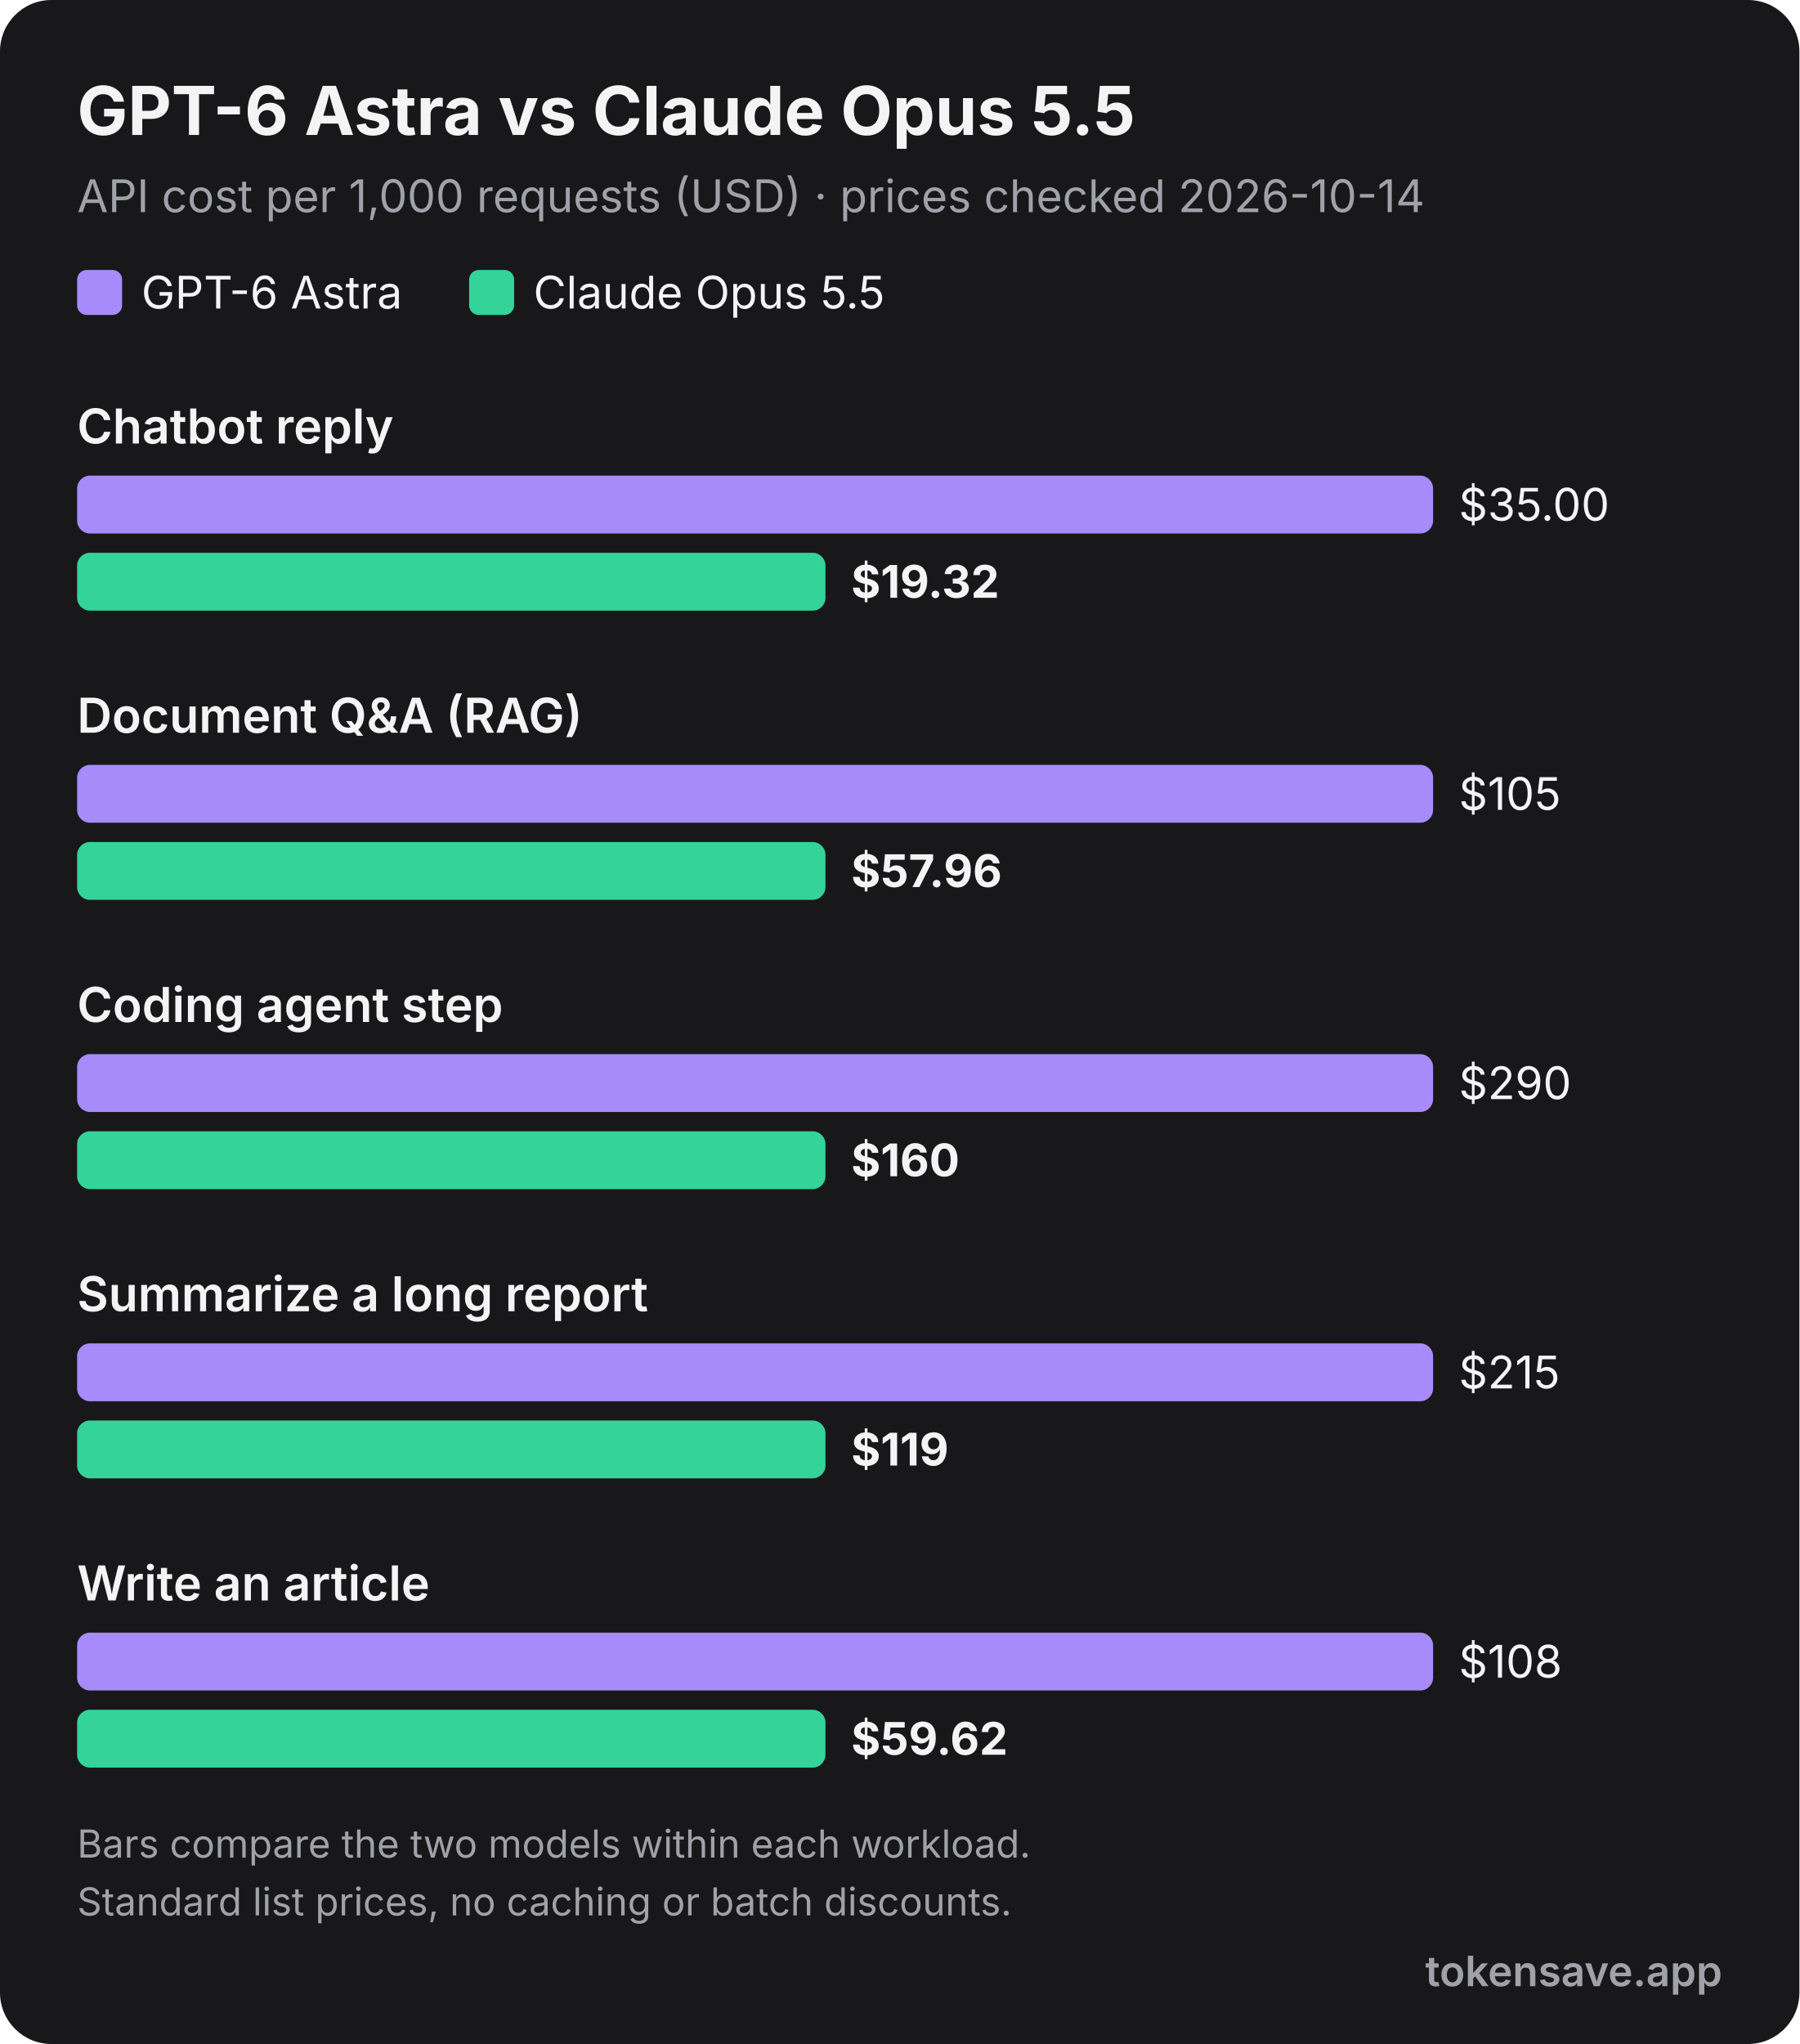
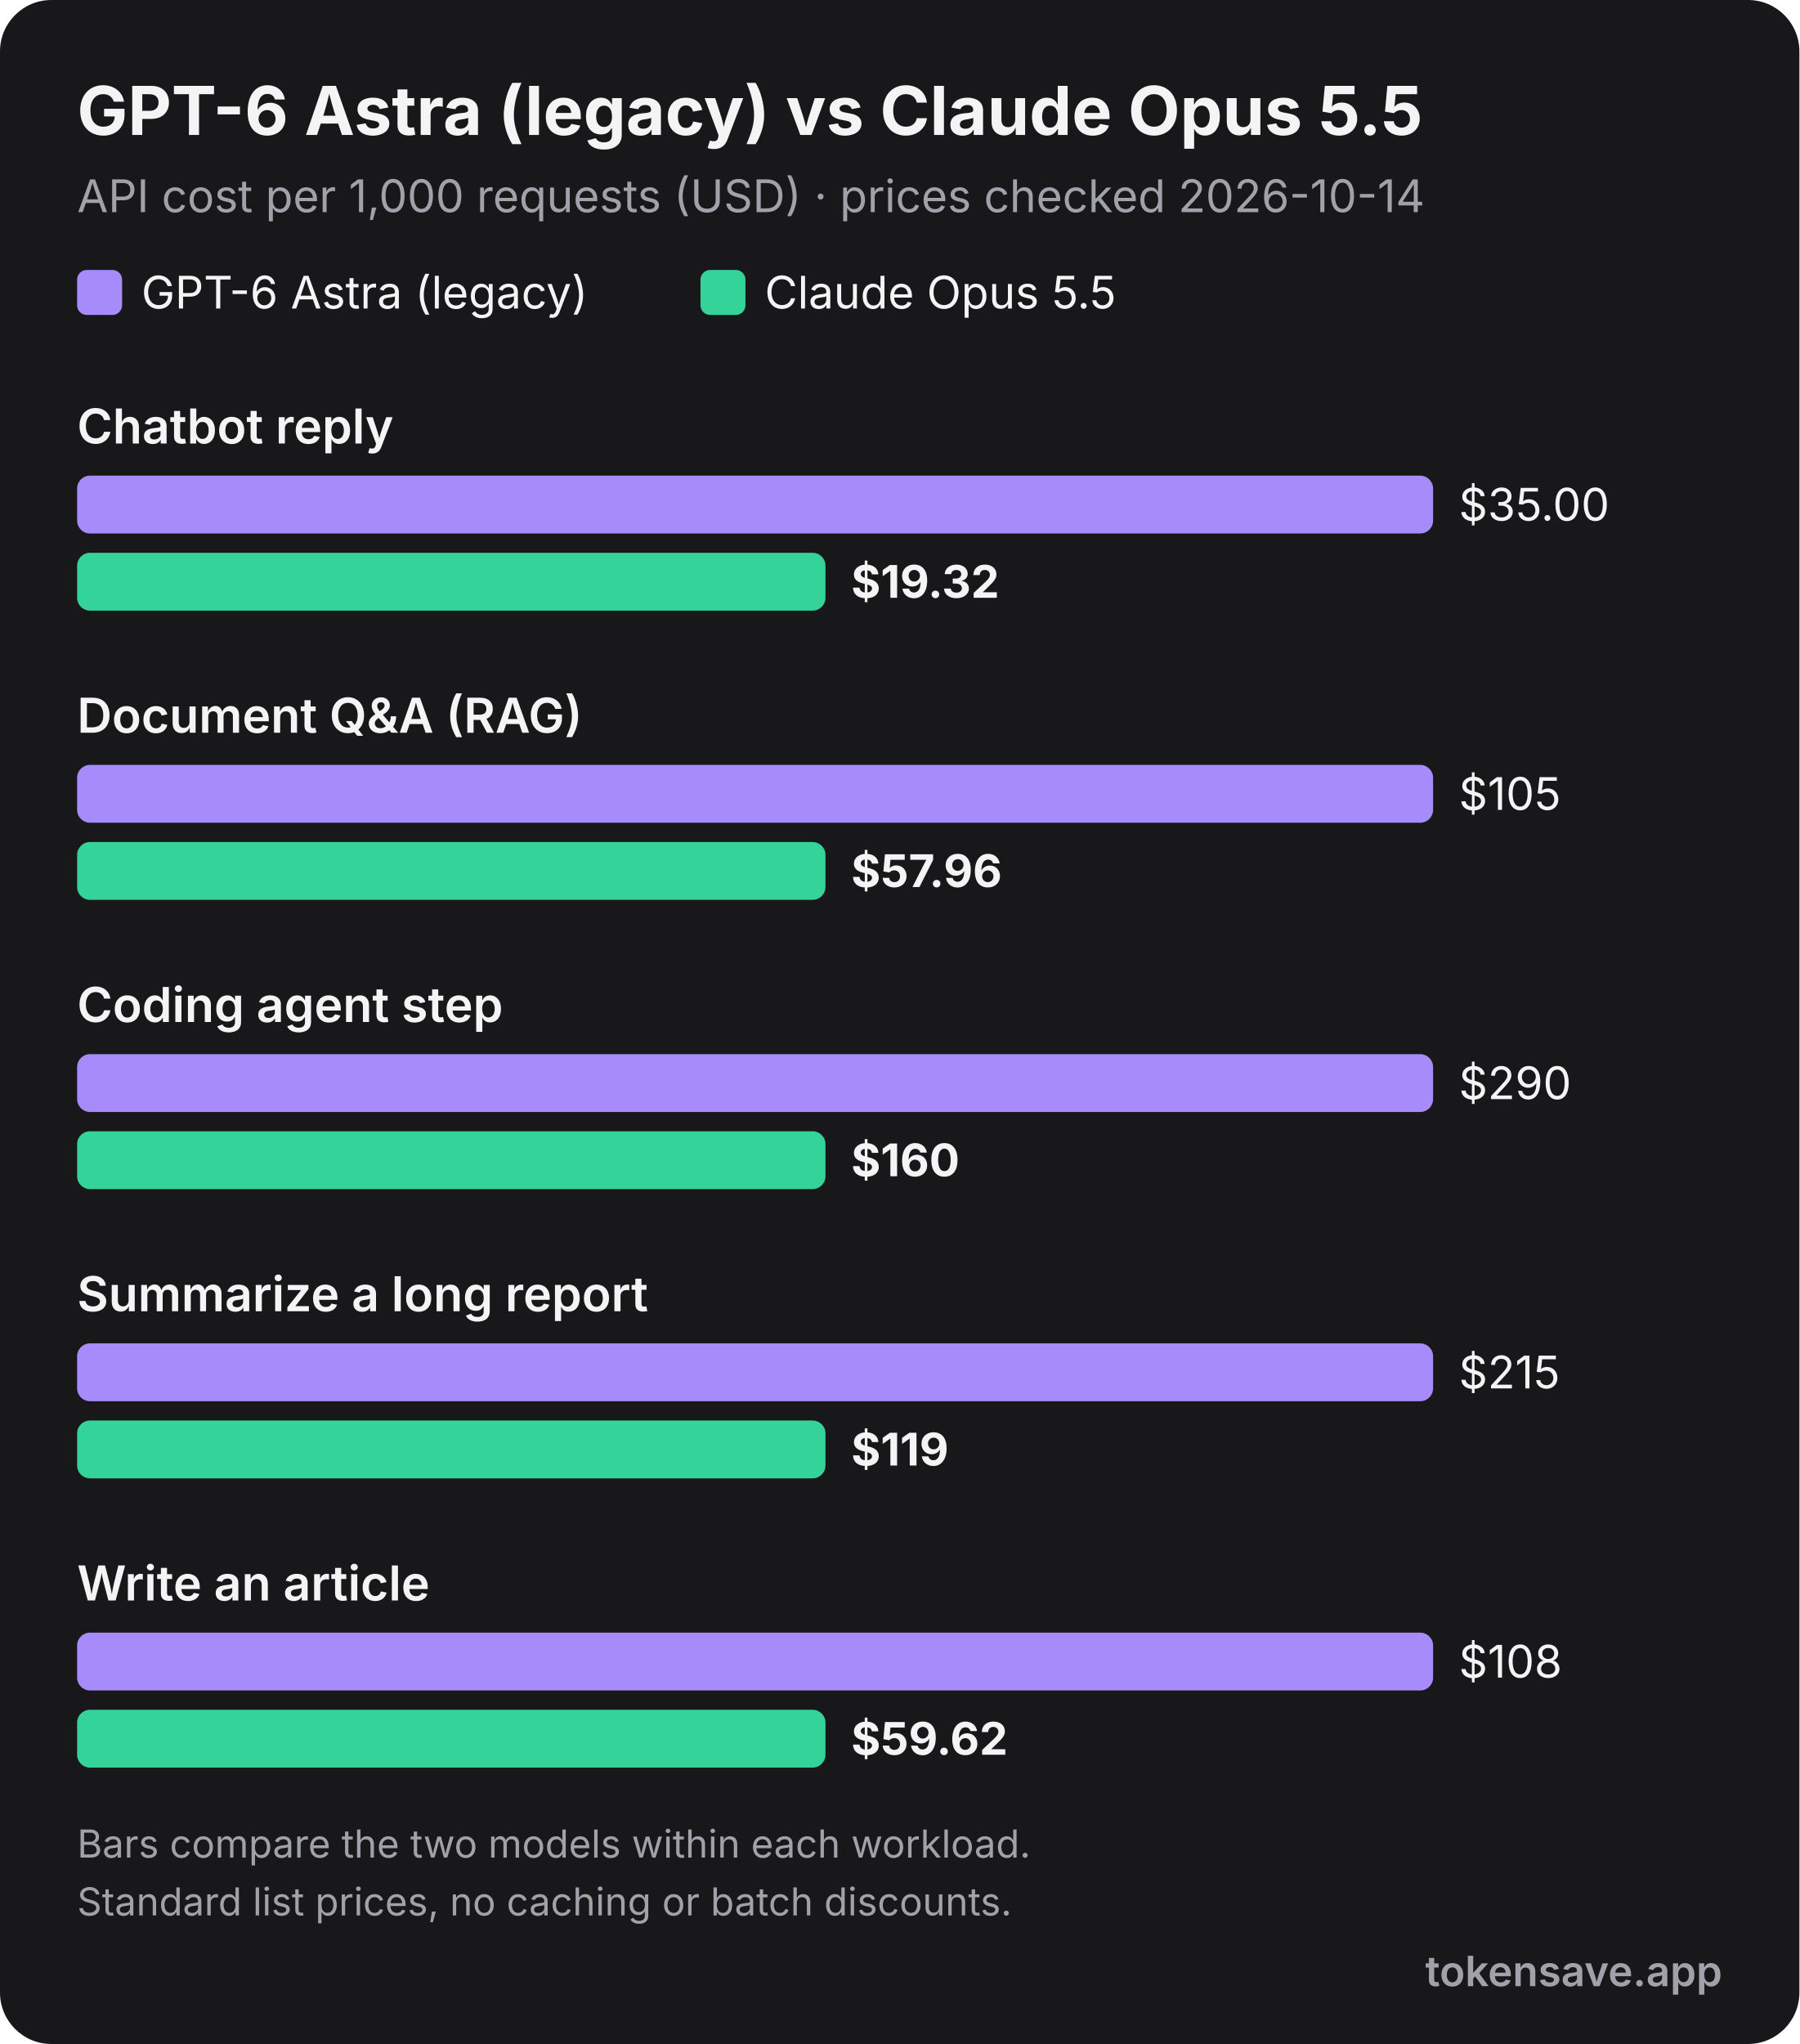
<svg xmlns="http://www.w3.org/2000/svg" viewBox="0 0 560 636" width="560" height="636" role="img" font-family="Inter, 'Segoe UI', Helvetica, Arial, sans-serif">
  <rect width="560" height="636" rx="16" fill="#18181b" />
-   <text x="24" y="42" font-size="21" font-weight="700" fill="#f4f4f5">GPT-6 Astra vs Claude Opus 5.5</text>
+   <text x="24" y="42" font-size="21" font-weight="700" fill="#f4f4f5">GPT-6 Astra (legacy) vs Claude Opus 5.5</text>
  <text x="24" y="66" font-size="14" fill="#a1a1aa">API cost per 1,000 requests (USD) · prices checked 2026-10-14</text>
  <rect x="24" y="84" width="14" height="14" rx="3" fill="#a78bfa" />
-   <text x="44" y="96" font-size="14" fill="#f4f4f5">GPT-6 Astra</text>
-   <rect x="146" y="84" width="14" height="14" rx="3" fill="#34d399" />
-   <text x="166" y="96" font-size="14" fill="#f4f4f5">Claude Opus 5.5</text>
+   <text x="44" y="96" font-size="14" fill="#f4f4f5">GPT-6 Astra (legacy)</text>
+   <rect x="218" y="84" width="14" height="14" rx="3" fill="#34d399" />
+   <text x="238" y="96" font-size="14" fill="#f4f4f5">Claude Opus 5.5</text>
  <text x="24" y="138" font-size="15" font-weight="600" fill="#f4f4f5">Chatbot reply</text>
  <rect x="24" y="148" width="422.0" height="18" rx="4" fill="#a78bfa" />
  <text x="454.0" y="162" font-size="14" font-weight="400" fill="#f4f4f5">$35.00</text>
  <rect x="24" y="172" width="232.9" height="18" rx="4" fill="#34d399" />
  <text x="264.9" y="186" font-size="14" font-weight="700" fill="#f4f4f5">$19.32</text>
  <text x="24" y="228" font-size="15" font-weight="600" fill="#f4f4f5">Document Q&amp;A (RAG)</text>
  <rect x="24" y="238" width="422.0" height="18" rx="4" fill="#a78bfa" />
  <text x="454.0" y="252" font-size="14" font-weight="400" fill="#f4f4f5">$105</text>
  <rect x="24" y="262" width="232.9" height="18" rx="4" fill="#34d399" />
  <text x="264.9" y="276" font-size="14" font-weight="700" fill="#f4f4f5">$57.96</text>
  <text x="24" y="318" font-size="15" font-weight="600" fill="#f4f4f5">Coding agent step</text>
  <rect x="24" y="328" width="422.0" height="18" rx="4" fill="#a78bfa" />
  <text x="454.0" y="342" font-size="14" font-weight="400" fill="#f4f4f5">$290</text>
  <rect x="24" y="352" width="232.9" height="18" rx="4" fill="#34d399" />
  <text x="264.9" y="366" font-size="14" font-weight="700" fill="#f4f4f5">$160</text>
  <text x="24" y="408" font-size="15" font-weight="600" fill="#f4f4f5">Summarize a long report</text>
  <rect x="24" y="418" width="422.0" height="18" rx="4" fill="#a78bfa" />
  <text x="454.0" y="432" font-size="14" font-weight="400" fill="#f4f4f5">$215</text>
  <rect x="24" y="442" width="232.9" height="18" rx="4" fill="#34d399" />
  <text x="264.9" y="456" font-size="14" font-weight="700" fill="#f4f4f5">$119</text>
  <text x="24" y="498" font-size="15" font-weight="600" fill="#f4f4f5">Write an article</text>
  <rect x="24" y="508" width="422.0" height="18" rx="4" fill="#a78bfa" />
  <text x="454.0" y="522" font-size="14" font-weight="400" fill="#f4f4f5">$108</text>
  <rect x="24" y="532" width="232.9" height="18" rx="4" fill="#34d399" />
  <text x="264.9" y="546" font-size="14" font-weight="700" fill="#f4f4f5">$59.62</text>
  <text x="24" y="578" font-size="12" fill="#a1a1aa">Bars compare the two models within each workload.</text>
  <text x="24" y="596" font-size="12" fill="#a1a1aa">Standard list prices, no caching or batch discounts.</text>
  <text x="536" y="618" text-anchor="end" font-size="13" font-weight="600" fill="#a1a1aa">tokensave.app</text>
</svg>
